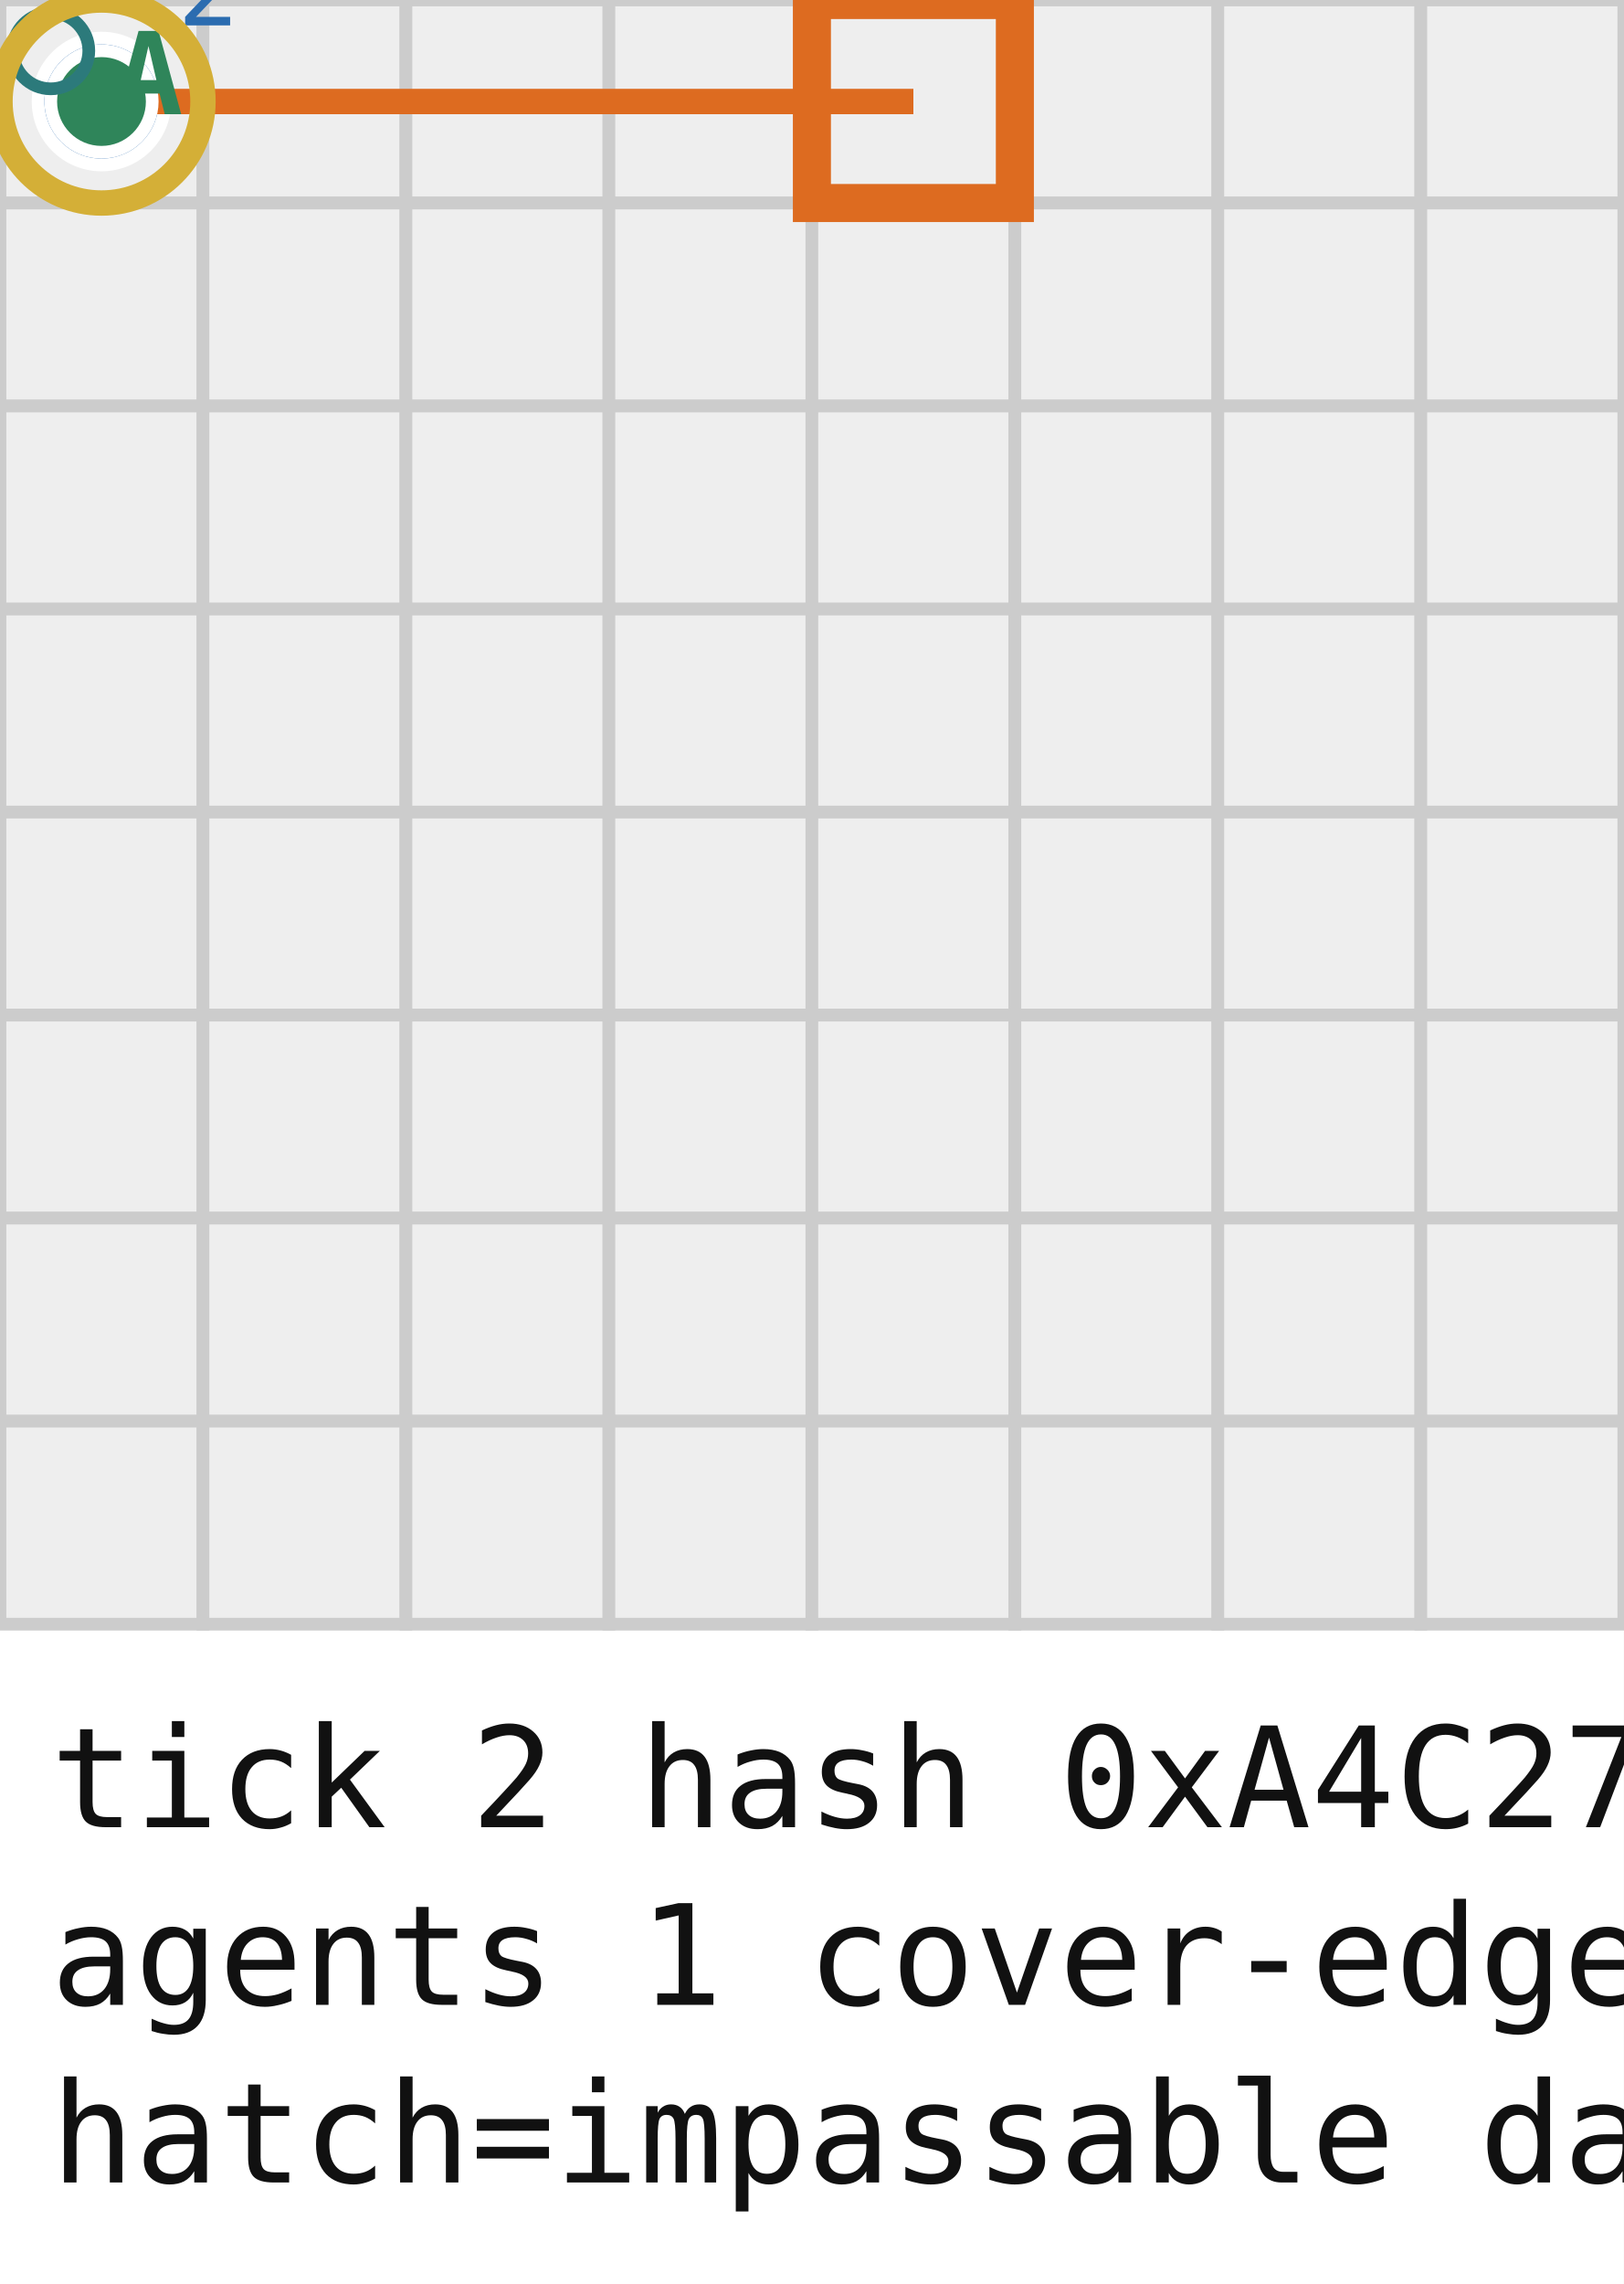
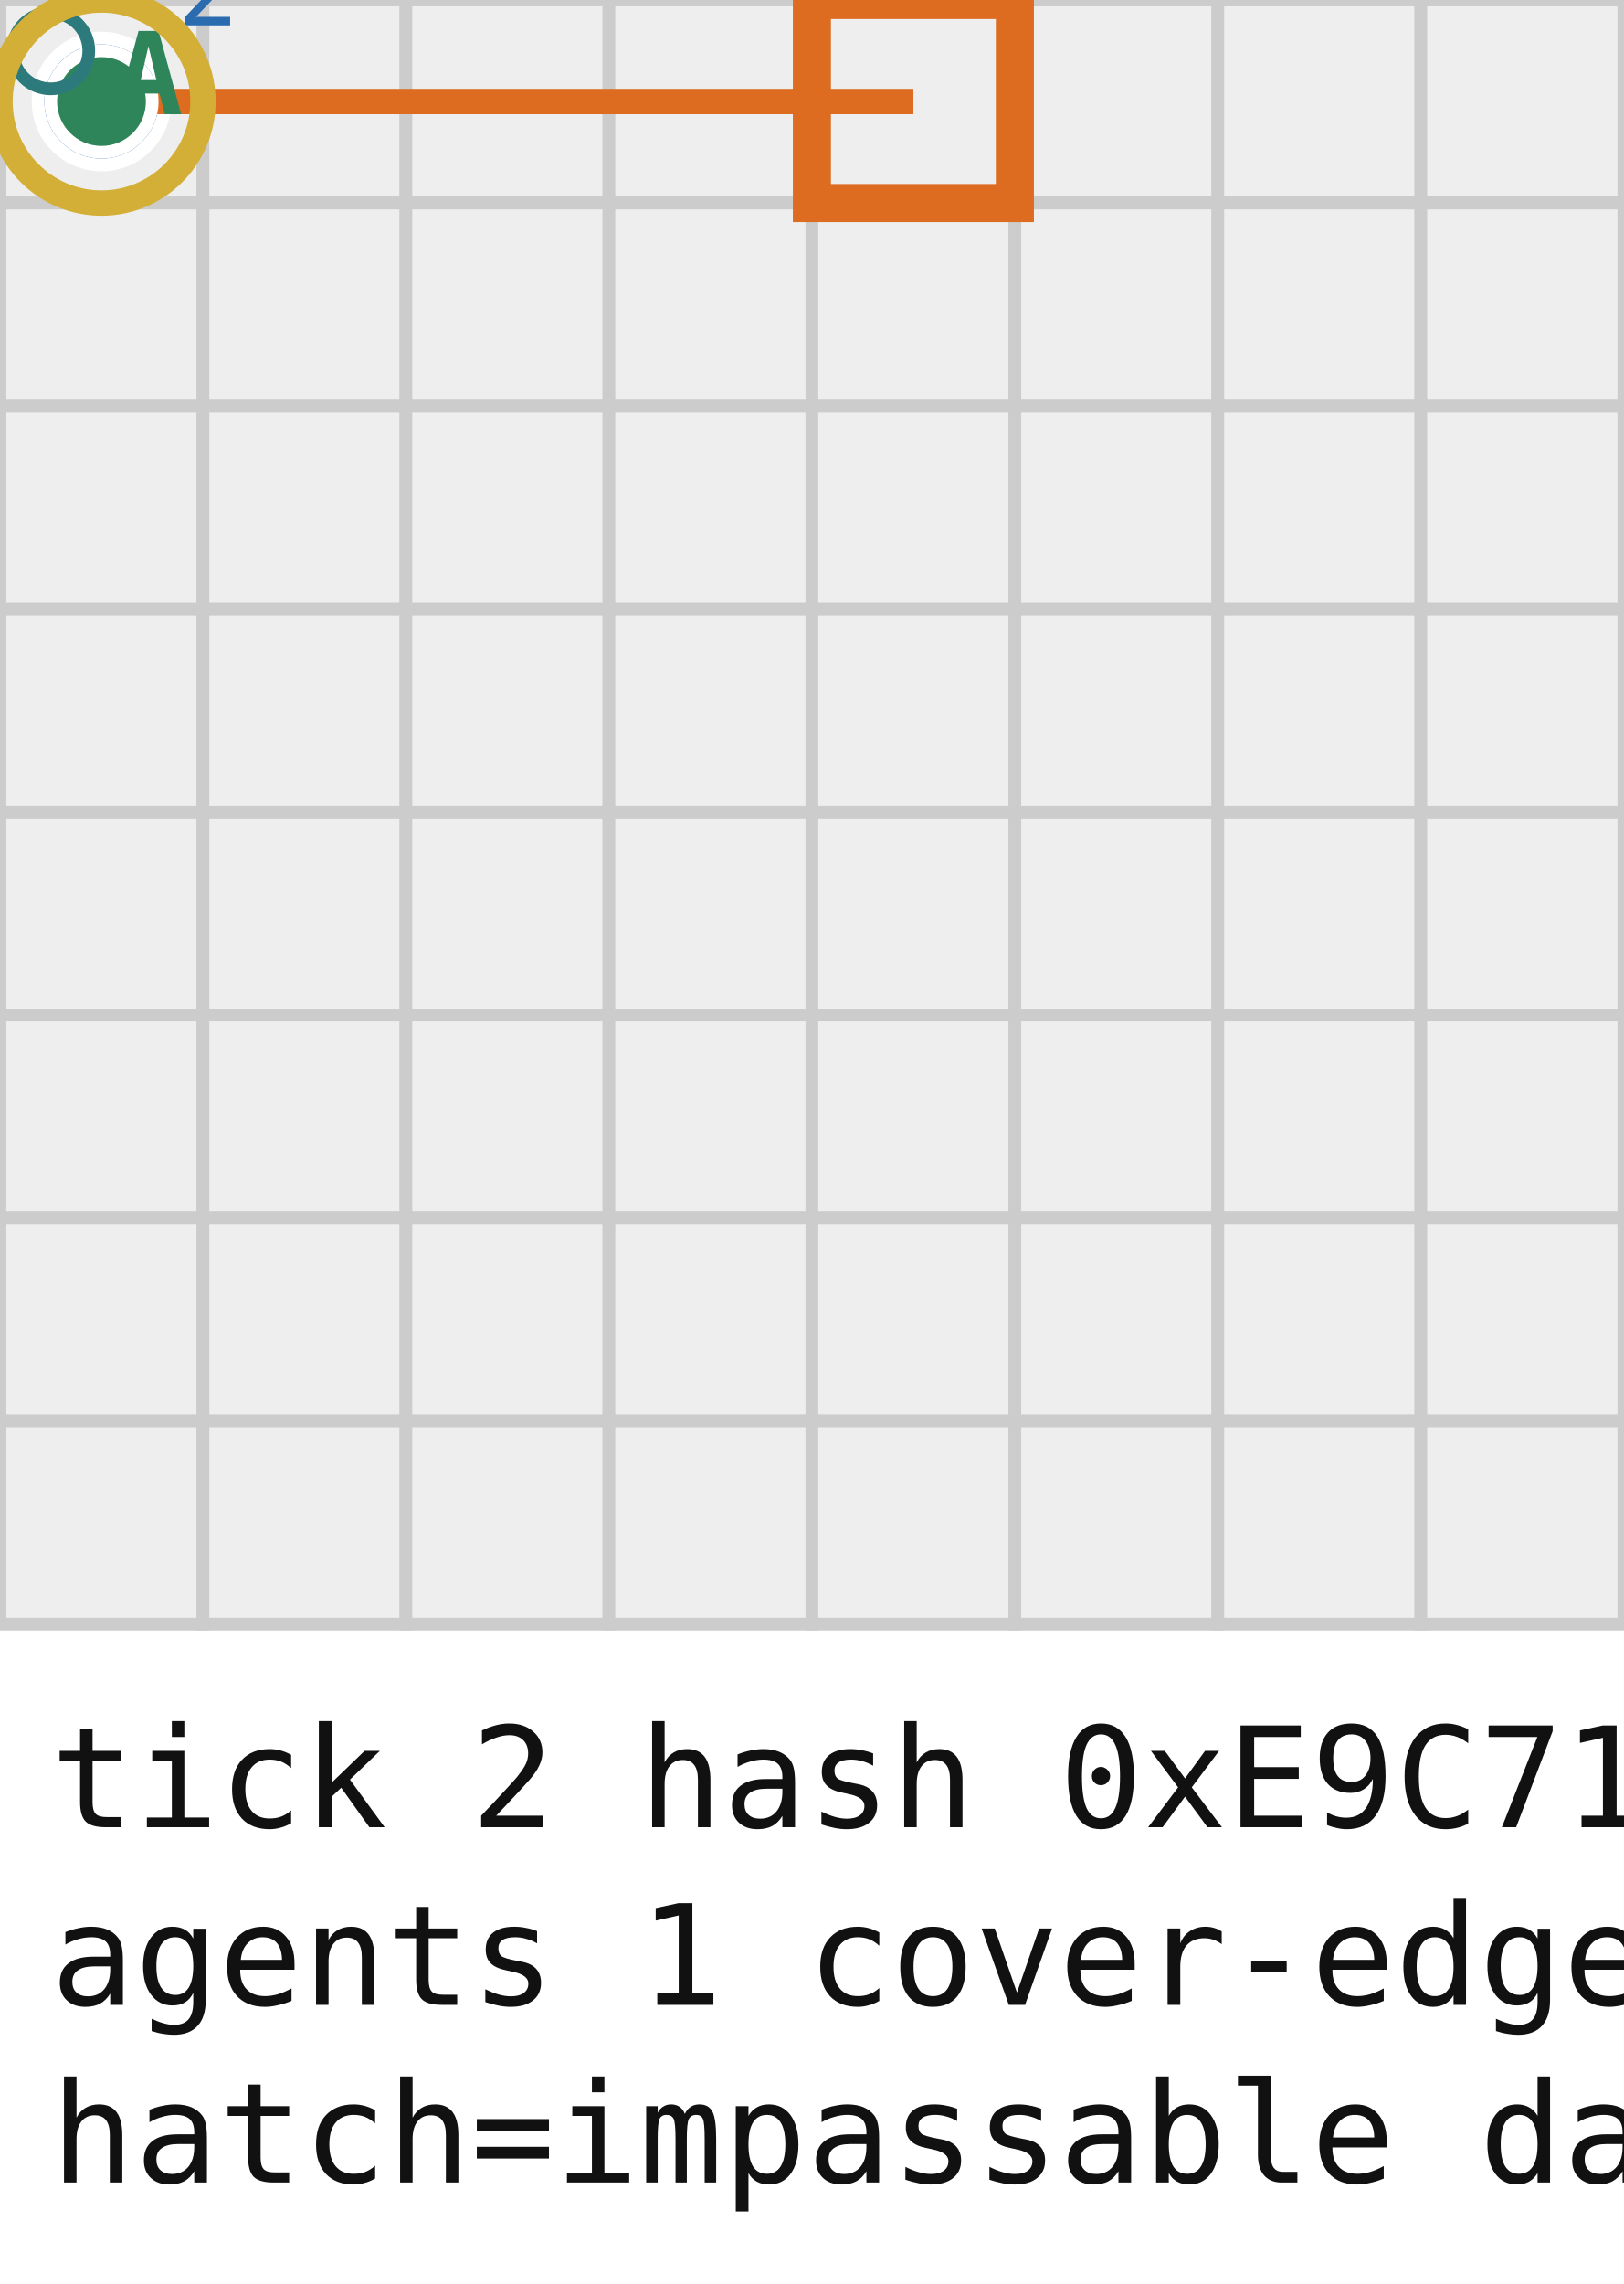
<svg xmlns="http://www.w3.org/2000/svg" width="128" height="180" viewBox="0 0 128 180">
  <defs>
    <pattern id="cw-hatch" width="4" height="4" patternUnits="userSpaceOnUse">
      <path d="M0,4 L4,0" stroke="#8a8a8a" stroke-width="1" />
    </pattern>
  </defs>
  <rect x="0" y="0" width="128" height="180" fill="#ffffff" />
  <rect x="0" y="0" width="16" height="16" fill="rgb(238,238,238)" stroke="#cccccc" stroke-width="1" />
  <rect x="16" y="0" width="16" height="16" fill="rgb(238,238,238)" stroke="#cccccc" stroke-width="1" />
  <rect x="32" y="0" width="16" height="16" fill="rgb(238,238,238)" stroke="#cccccc" stroke-width="1" />
  <rect x="48" y="0" width="16" height="16" fill="rgb(238,238,238)" stroke="#cccccc" stroke-width="1" />
  <rect x="64" y="0" width="16" height="16" fill="rgb(238,238,238)" stroke="#cccccc" stroke-width="1" />
  <rect x="80" y="0" width="16" height="16" fill="rgb(238,238,238)" stroke="#cccccc" stroke-width="1" />
  <rect x="96" y="0" width="16" height="16" fill="rgb(238,238,238)" stroke="#cccccc" stroke-width="1" />
  <rect x="112" y="0" width="16" height="16" fill="rgb(238,238,238)" stroke="#cccccc" stroke-width="1" />
  <rect x="0" y="16" width="16" height="16" fill="rgb(238,238,238)" stroke="#cccccc" stroke-width="1" />
  <rect x="16" y="16" width="16" height="16" fill="rgb(238,238,238)" stroke="#cccccc" stroke-width="1" />
  <rect x="32" y="16" width="16" height="16" fill="rgb(238,238,238)" stroke="#cccccc" stroke-width="1" />
  <rect x="48" y="16" width="16" height="16" fill="rgb(238,238,238)" stroke="#cccccc" stroke-width="1" />
  <rect x="64" y="16" width="16" height="16" fill="rgb(238,238,238)" stroke="#cccccc" stroke-width="1" />
  <rect x="80" y="16" width="16" height="16" fill="rgb(238,238,238)" stroke="#cccccc" stroke-width="1" />
  <rect x="96" y="16" width="16" height="16" fill="rgb(238,238,238)" stroke="#cccccc" stroke-width="1" />
  <rect x="112" y="16" width="16" height="16" fill="rgb(238,238,238)" stroke="#cccccc" stroke-width="1" />
  <rect x="0" y="32" width="16" height="16" fill="rgb(238,238,238)" stroke="#cccccc" stroke-width="1" />
  <rect x="16" y="32" width="16" height="16" fill="rgb(238,238,238)" stroke="#cccccc" stroke-width="1" />
  <rect x="32" y="32" width="16" height="16" fill="rgb(238,238,238)" stroke="#cccccc" stroke-width="1" />
  <rect x="48" y="32" width="16" height="16" fill="rgb(238,238,238)" stroke="#cccccc" stroke-width="1" />
  <rect x="64" y="32" width="16" height="16" fill="rgb(238,238,238)" stroke="#cccccc" stroke-width="1" />
  <rect x="80" y="32" width="16" height="16" fill="rgb(238,238,238)" stroke="#cccccc" stroke-width="1" />
  <rect x="96" y="32" width="16" height="16" fill="rgb(238,238,238)" stroke="#cccccc" stroke-width="1" />
  <rect x="112" y="32" width="16" height="16" fill="rgb(238,238,238)" stroke="#cccccc" stroke-width="1" />
  <rect x="0" y="48" width="16" height="16" fill="rgb(238,238,238)" stroke="#cccccc" stroke-width="1" />
  <rect x="16" y="48" width="16" height="16" fill="rgb(238,238,238)" stroke="#cccccc" stroke-width="1" />
  <rect x="32" y="48" width="16" height="16" fill="rgb(238,238,238)" stroke="#cccccc" stroke-width="1" />
  <rect x="48" y="48" width="16" height="16" fill="rgb(238,238,238)" stroke="#cccccc" stroke-width="1" />
  <rect x="64" y="48" width="16" height="16" fill="rgb(238,238,238)" stroke="#cccccc" stroke-width="1" />
  <rect x="80" y="48" width="16" height="16" fill="rgb(238,238,238)" stroke="#cccccc" stroke-width="1" />
  <rect x="96" y="48" width="16" height="16" fill="rgb(238,238,238)" stroke="#cccccc" stroke-width="1" />
  <rect x="112" y="48" width="16" height="16" fill="rgb(238,238,238)" stroke="#cccccc" stroke-width="1" />
  <rect x="0" y="64" width="16" height="16" fill="rgb(238,238,238)" stroke="#cccccc" stroke-width="1" />
  <rect x="16" y="64" width="16" height="16" fill="rgb(238,238,238)" stroke="#cccccc" stroke-width="1" />
  <rect x="32" y="64" width="16" height="16" fill="rgb(238,238,238)" stroke="#cccccc" stroke-width="1" />
  <rect x="48" y="64" width="16" height="16" fill="rgb(238,238,238)" stroke="#cccccc" stroke-width="1" />
  <rect x="64" y="64" width="16" height="16" fill="rgb(238,238,238)" stroke="#cccccc" stroke-width="1" />
  <rect x="80" y="64" width="16" height="16" fill="rgb(238,238,238)" stroke="#cccccc" stroke-width="1" />
  <rect x="96" y="64" width="16" height="16" fill="rgb(238,238,238)" stroke="#cccccc" stroke-width="1" />
  <rect x="112" y="64" width="16" height="16" fill="rgb(238,238,238)" stroke="#cccccc" stroke-width="1" />
  <rect x="0" y="80" width="16" height="16" fill="rgb(238,238,238)" stroke="#cccccc" stroke-width="1" />
  <rect x="16" y="80" width="16" height="16" fill="rgb(238,238,238)" stroke="#cccccc" stroke-width="1" />
  <rect x="32" y="80" width="16" height="16" fill="rgb(238,238,238)" stroke="#cccccc" stroke-width="1" />
  <rect x="48" y="80" width="16" height="16" fill="rgb(238,238,238)" stroke="#cccccc" stroke-width="1" />
  <rect x="64" y="80" width="16" height="16" fill="rgb(238,238,238)" stroke="#cccccc" stroke-width="1" />
  <rect x="80" y="80" width="16" height="16" fill="rgb(238,238,238)" stroke="#cccccc" stroke-width="1" />
  <rect x="96" y="80" width="16" height="16" fill="rgb(238,238,238)" stroke="#cccccc" stroke-width="1" />
  <rect x="112" y="80" width="16" height="16" fill="rgb(238,238,238)" stroke="#cccccc" stroke-width="1" />
  <rect x="0" y="96" width="16" height="16" fill="rgb(238,238,238)" stroke="#cccccc" stroke-width="1" />
  <rect x="16" y="96" width="16" height="16" fill="rgb(238,238,238)" stroke="#cccccc" stroke-width="1" />
  <rect x="32" y="96" width="16" height="16" fill="rgb(238,238,238)" stroke="#cccccc" stroke-width="1" />
  <rect x="48" y="96" width="16" height="16" fill="rgb(238,238,238)" stroke="#cccccc" stroke-width="1" />
  <rect x="64" y="96" width="16" height="16" fill="rgb(238,238,238)" stroke="#cccccc" stroke-width="1" />
  <rect x="80" y="96" width="16" height="16" fill="rgb(238,238,238)" stroke="#cccccc" stroke-width="1" />
  <rect x="96" y="96" width="16" height="16" fill="rgb(238,238,238)" stroke="#cccccc" stroke-width="1" />
  <rect x="112" y="96" width="16" height="16" fill="rgb(238,238,238)" stroke="#cccccc" stroke-width="1" />
  <rect x="0" y="112" width="16" height="16" fill="rgb(238,238,238)" stroke="#cccccc" stroke-width="1" />
  <rect x="16" y="112" width="16" height="16" fill="rgb(238,238,238)" stroke="#cccccc" stroke-width="1" />
  <rect x="32" y="112" width="16" height="16" fill="rgb(238,238,238)" stroke="#cccccc" stroke-width="1" />
  <rect x="48" y="112" width="16" height="16" fill="rgb(238,238,238)" stroke="#cccccc" stroke-width="1" />
  <rect x="64" y="112" width="16" height="16" fill="rgb(238,238,238)" stroke="#cccccc" stroke-width="1" />
  <rect x="80" y="112" width="16" height="16" fill="rgb(238,238,238)" stroke="#cccccc" stroke-width="1" />
  <rect x="96" y="112" width="16" height="16" fill="rgb(238,238,238)" stroke="#cccccc" stroke-width="1" />
  <rect x="112" y="112" width="16" height="16" fill="rgb(238,238,238)" stroke="#cccccc" stroke-width="1" />
  <line x1="8" y1="8" x2="72" y2="8" stroke="#2b6cb0" stroke-width="1" stroke-dasharray="3,2" />
  <circle cx="8" cy="8" r="5" fill="#2b6cb0" stroke="#ffffff" stroke-width="1" />
  <text x="14" y="2" font-family="monospace" font-size="8" fill="#2b6cb0">2</text>
  <polyline points="8,8 24,8 40,8 56,8 72,8" fill="none" stroke="#dd6b20" stroke-width="2" />
  <circle cx="8" cy="8" r="4" fill="#2f855a" stroke="#ffffff" stroke-width="1" />
  <rect x="64" y="0" width="16" height="16" fill="none" stroke="#dd6b20" stroke-width="3" />
  <text x="9" y="9" font-family="monospace" font-size="9" font-weight="bold" fill="#2f855a">A</text>
  <circle cx="4" cy="4" r="3" fill="none" stroke="#2c7a7b" stroke-width="1" />
  <circle cx="8" cy="8" r="8" fill="none" stroke="#d4af37" stroke-width="2" />
-   <text x="4" y="144" font-family="monospace" font-size="11" fill="#111111">tick 2  hash 0xA4C27FFE6527E5B7  draws 0</text>
+   <text x="4" y="144" font-family="monospace" font-size="11" fill="#111111">tick 2  hash 0xE9C71BD0FCD0FD86  draws 0</text>
  <text x="4" y="158" font-family="monospace" font-size="11" fill="#111111">agents 1  cover-edges 0  events 0</text>
  <text x="4" y="172" font-family="monospace" font-size="11" fill="#111111">hatch=impassable  dark border=opaque  darker fill=higher elevation  triangle=cover  circle=agent</text>
</svg>
